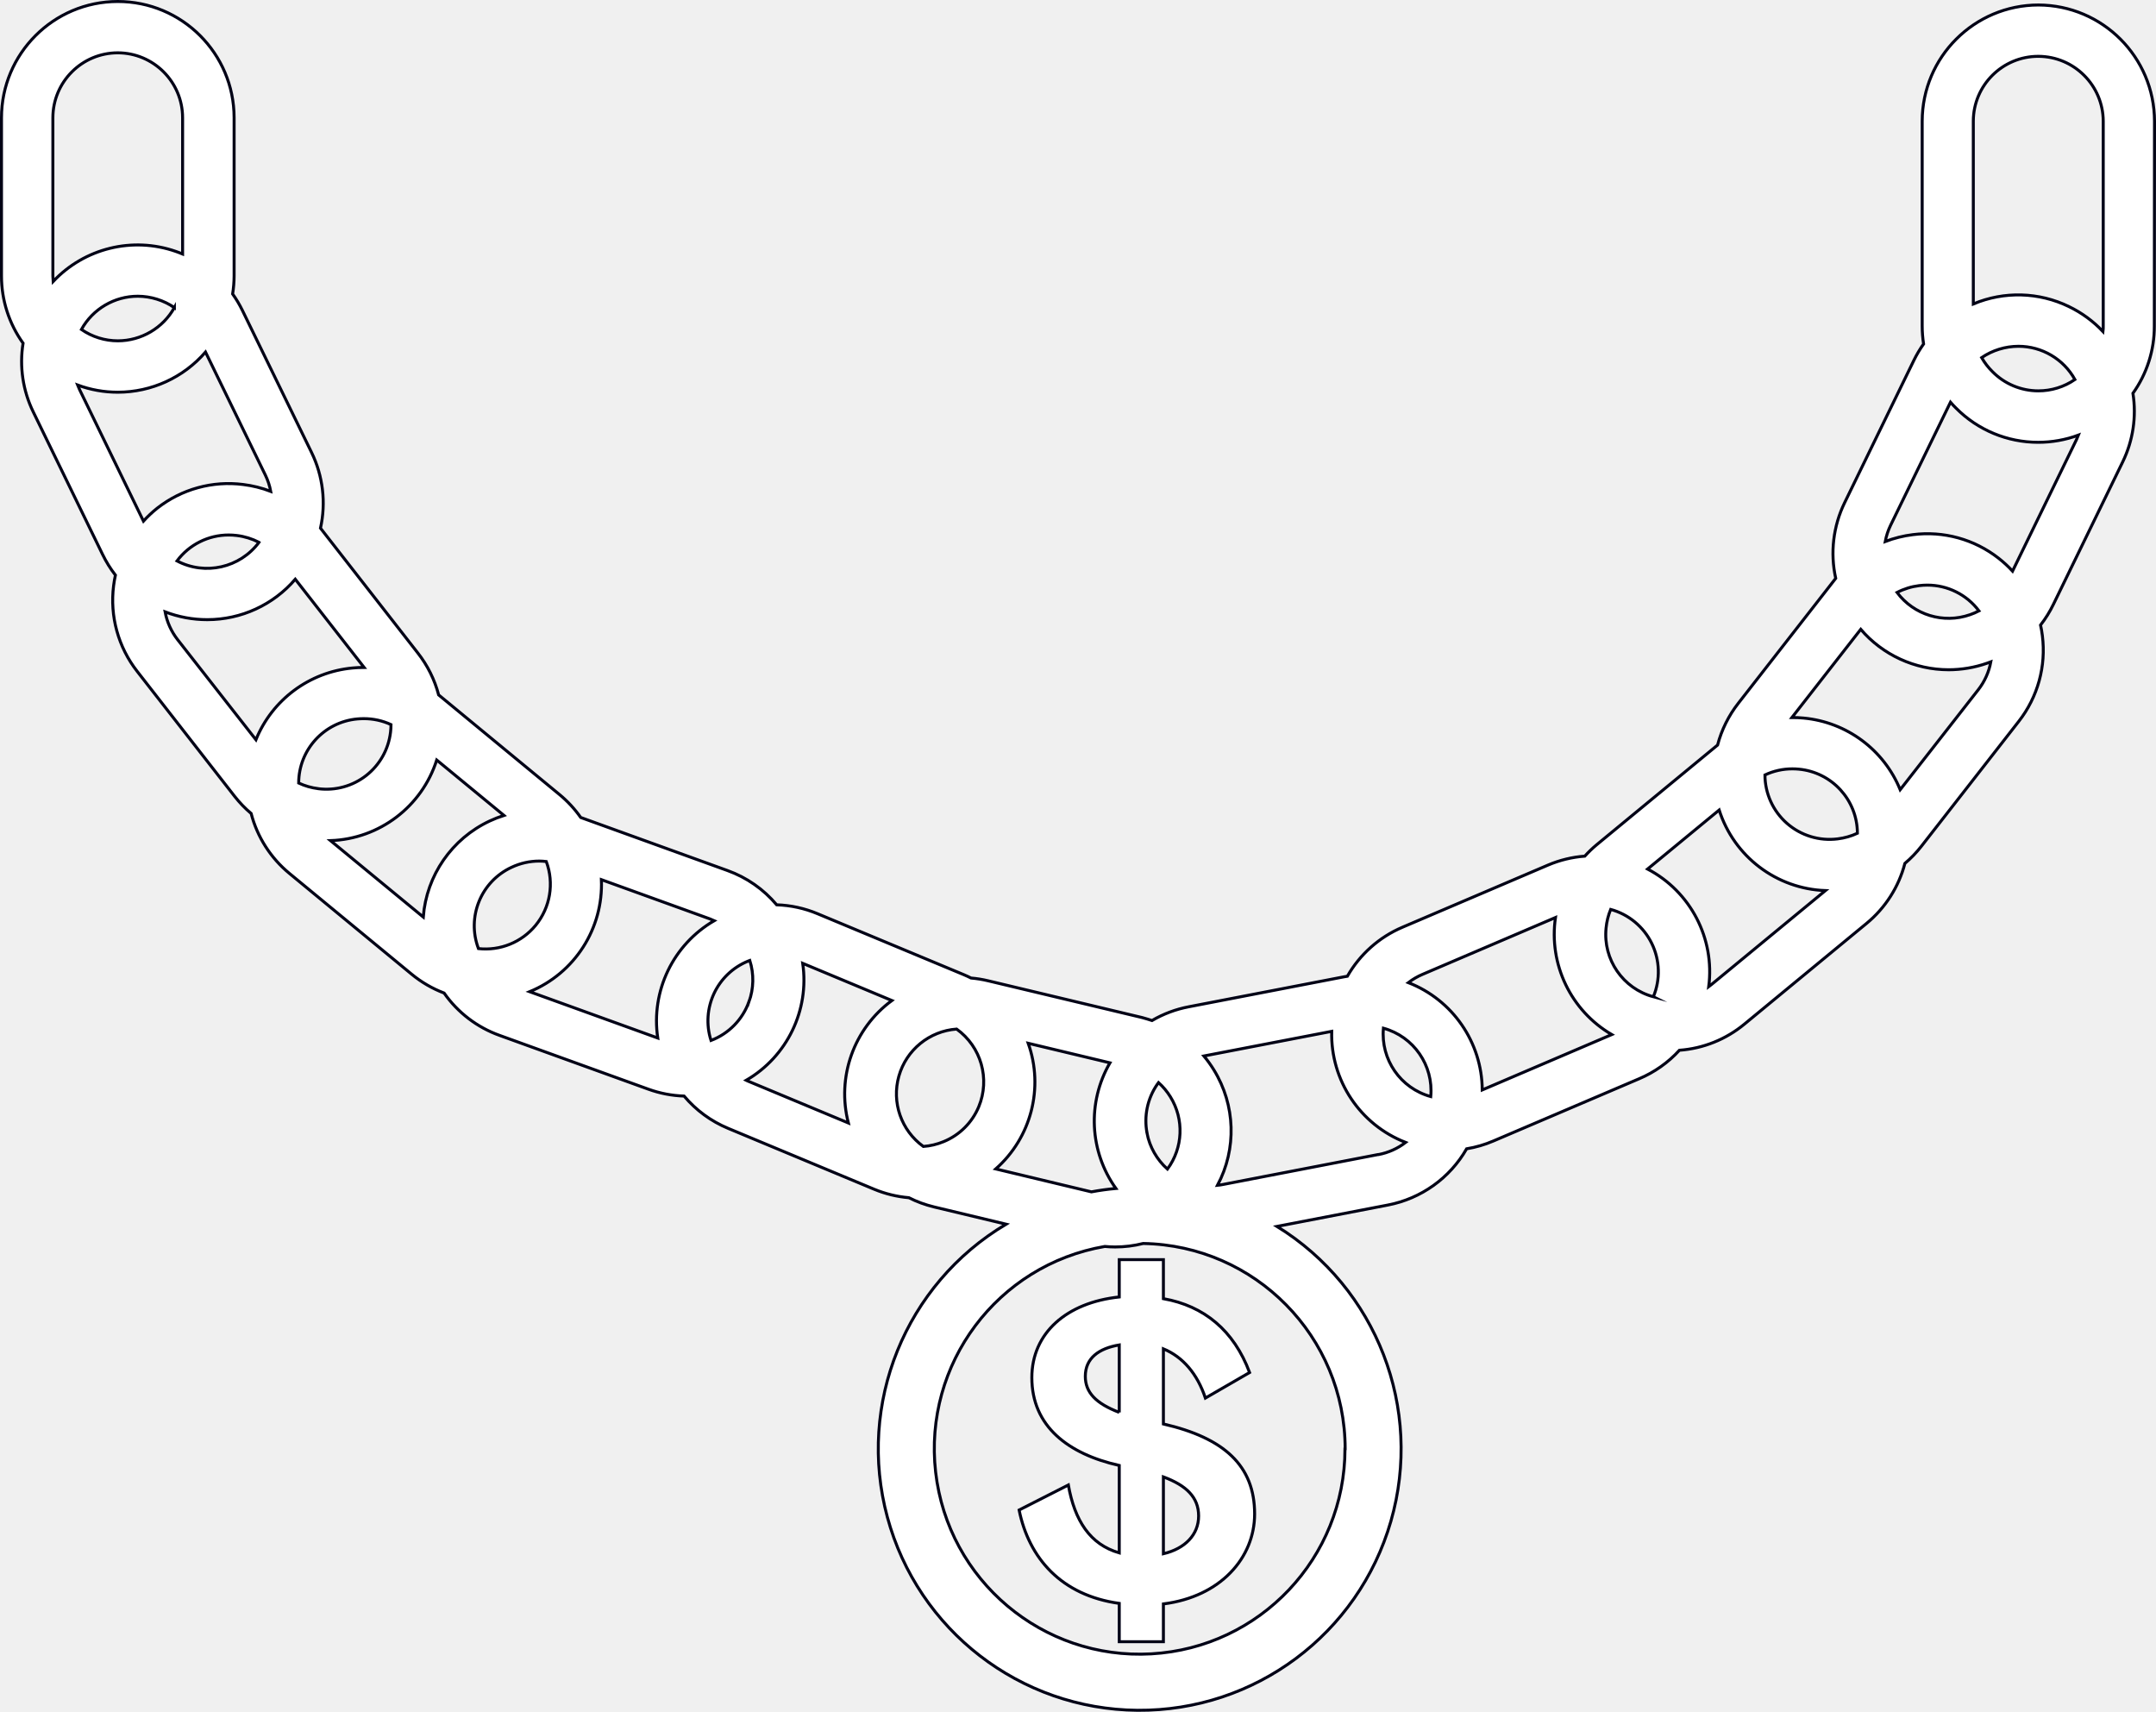
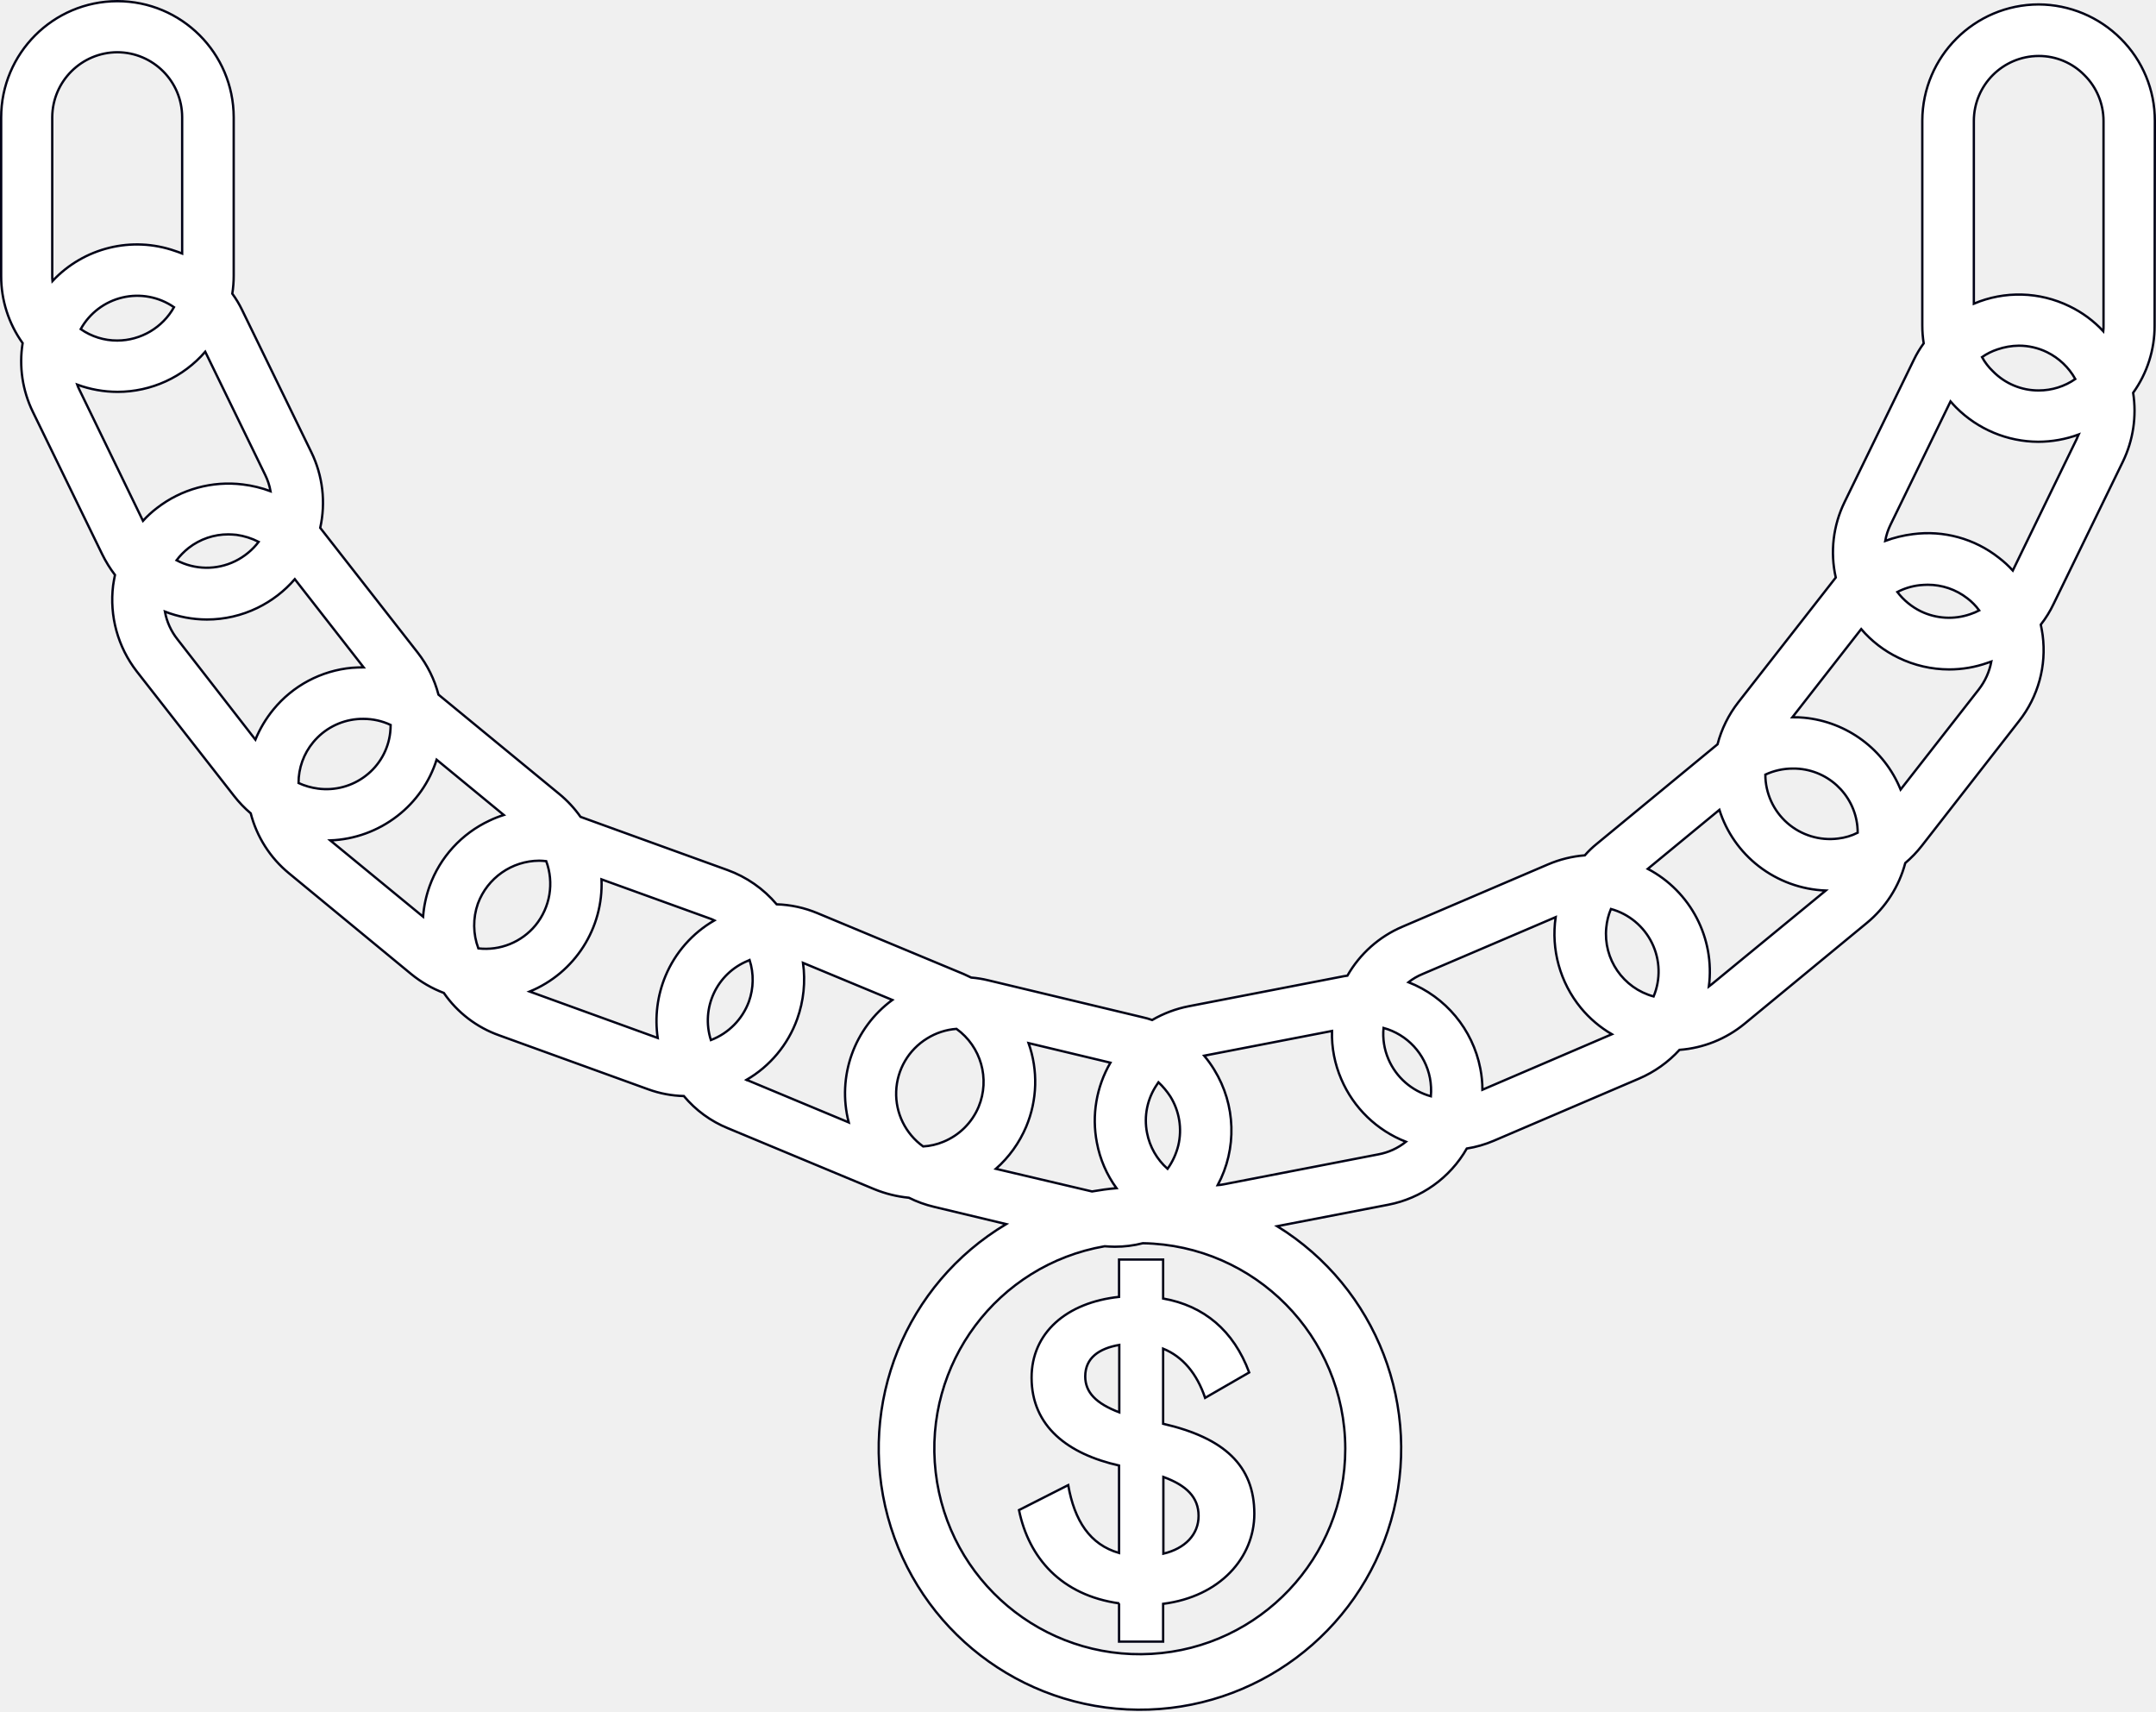
- <svg xmlns="http://www.w3.org/2000/svg" id="e1f39b82-c022-4f02-bc22-fcb8634f7d12" data-name="929a63f3-9ae3-4ac3-aaf2-1ac0400b1715" width="725.32" height="575.81" viewBox="0 0 725.32 575.81">
+ <svg xmlns="http://www.w3.org/2000/svg" id="a8224fe5-d521-490c-ace2-c42e5fa4f5ea" data-name="929a63f3-9ae3-4ac3-aaf2-1ac0400b1715" width="924.4" height="733.7" viewBox="0 0 924.4 733.7">
  <defs>
-     <style>.dd292c71-a1b9-4667-b694-eb56704d55d2{fill:#fff;stroke:#000116;stroke-miterlimit:10;}</style>
+     <style>.ce92ddd4-1398-4cb7-b348-b740985344f3{fill:#fff;stroke:#000116;stroke-miterlimit:10;}</style>
  </defs>
-   <g id="273f1edb-dc2b-4021-9c14-41d9f8c0c280" data-name="&lt;Groupe&gt;">
-     <path id="37e53bb8-13b8-4561-8204-7663edd37d23" data-name="&lt;Tracé transparent&gt;" class="dd292c71-a1b9-4667-b694-eb56704d55d2" d="M737.06,47.5A39.19,39.19,0,0,0,698,8.38h0a39.15,39.15,0,0,0-39.1,39.08l0,68.9a39.34,39.34,0,0,0,.47,6.05,39.15,39.15,0,0,0-3.27,5.51l-23.29,47.88a38.9,38.9,0,0,0-3,25.45h0l-32.75,42a38.88,38.88,0,0,0-7,14.09l-40.66,33.52a39.22,39.22,0,0,0-4,3.84,38.92,38.92,0,0,0-12.36,3l-49,20.92a38.9,38.9,0,0,0-18.52,16.48l-1.07.18-52.28,10.09A38.92,38.92,0,0,0,399.8,350c-1.09-.36-2.19-.69-3.32-1L344.7,336.64a39.35,39.35,0,0,0-5.79-.94c-.81-.41-1.64-.8-2.49-1.15l-49.14-20.48a38.89,38.89,0,0,0-13.75-3A38.73,38.73,0,0,0,257,299.55l-49.4-17.86a39,39,0,0,0-7.12-7.7l-40.67-33.53a38.83,38.83,0,0,0-7-14.09l-32.75-42h0a38.9,38.9,0,0,0-3-25.45L93.77,111.08a39.28,39.28,0,0,0-3.27-5.5A39.24,39.24,0,0,0,91,99.52l0-53.24A39.14,39.14,0,0,0,51.84,7.2h0A39.15,39.15,0,0,0,12.74,46.32l0,53.24A38.72,38.72,0,0,0,20,122.15a38.71,38.71,0,0,0,3.44,23.14l23.29,47.88a39.11,39.11,0,0,0,4.34,7c-.25,1.16-.46,2.34-.61,3.54a38.82,38.82,0,0,0,7.94,28.84h0l32.75,42a39.2,39.2,0,0,0,5.58,5.8,38.72,38.72,0,0,0,12.9,20.18l41.08,33.87a38.92,38.92,0,0,0,10.94,6.36A38.71,38.71,0,0,0,180.31,355l50.07,18.1a38.94,38.94,0,0,0,12,2.31,38.76,38.76,0,0,0,14.81,10.86l49.14,20.48A39,39,0,0,0,318,409.6a39,39,0,0,0,8.45,3.1l24.26,5.81a87.94,87.94,0,1,0,91.13.75l37.34-7.2a39,39,0,0,0,26.46-18.91,39,39,0,0,0,9-2.63l49-20.92A38.86,38.86,0,0,0,577.23,360a38.72,38.72,0,0,0,21.86-8.79l41.08-33.87a38.88,38.88,0,0,0,12.91-20.19,39.21,39.21,0,0,0,5.56-5.79l32.75-42a38.82,38.82,0,0,0,7.94-28.84c-.15-1.2-.35-2.38-.61-3.55a39.17,39.17,0,0,0,4.34-7l23.29-47.88A38.87,38.87,0,0,0,729.8,139,38.71,38.71,0,0,0,737,116.39ZM630.48,288.89A21.74,21.74,0,0,1,606,267.39a21.65,21.65,0,0,1,9.22-2.05q1.07,0,2.16.1A21.73,21.73,0,0,1,637.11,287,22.05,22.05,0,0,1,630.48,288.89Zm-62,53.12a21.67,21.67,0,0,1-15.93-23.1,22.08,22.08,0,0,1,1.55-6.29A21.77,21.77,0,0,1,568.46,342Zm-74.91,33.57a21.78,21.78,0,0,1-15.92-23,21.79,21.79,0,0,1,15.92,23Zm-95.44,12.3a21.66,21.66,0,0,1,3.38-16.34c.15-.23.31-.45.48-.67a22.12,22.12,0,0,1,4,4.8,21.7,21.7,0,0,1-1,24.3A21.71,21.71,0,0,1,398.11,387.88ZM341.51,379a21.66,21.66,0,0,1-11.85,11.75,22,22,0,0,1-6.79,1.61,21.84,21.84,0,0,1,11.2-39.49A21.86,21.86,0,0,1,341.51,379Zm-77.32-35.3a21.77,21.77,0,0,1-12.75,13A21.68,21.68,0,0,1,263.94,330l.55-.21A21.71,21.71,0,0,1,264.2,343.74ZM192.42,318a21.82,21.82,0,0,1-19.22,7.8,21.68,21.68,0,0,1,11.15-27.35,21.88,21.88,0,0,1,9.31-2.09,21.48,21.48,0,0,1,2.36.15A21.83,21.83,0,0,1,192.42,318Zm-73.1-46a22.05,22.05,0,0,1-6.6-1.89,21.69,21.69,0,0,1,19.7-21.56q1.08-.1,2.16-.1a21.65,21.65,0,0,1,9.2,2,22.44,22.44,0,0,1-.16,2.56,21.7,21.7,0,0,1-24.29,19ZM51.83,24.47h0A21.85,21.85,0,0,1,73.67,46.29l0,45.86c-.76-.32-1.54-.62-2.33-.89a39,39,0,0,0-41.23,10.14c-.05-.61-.08-1.23-.08-1.85l0-53.24A21.85,21.85,0,0,1,51.83,24.47Zm19.08,85.7a21.84,21.84,0,0,1-19,11.18h0a21.57,21.57,0,0,1-12.28-3.82,21.71,21.71,0,0,1,19-11.18A22,22,0,0,1,70.91,110.18ZM39,137.73h0c-.24-.5-.46-1-.66-1.51a38.89,38.89,0,0,0,13.54,2.42h0a39,39,0,0,0,29.5-13.51l20.13,41.38a21.77,21.77,0,0,1,1.81,5.48,39.57,39.57,0,0,0-9.3-2.31,38.82,38.82,0,0,0-28.84,7.94A39.28,39.28,0,0,0,60.5,182Zm60.37,51.41a21.78,21.78,0,0,1-27.58,6.25,21.66,21.66,0,0,1,17.38-8.72,22.46,22.46,0,0,1,2.75.17A22,22,0,0,1,99.36,189.13ZM72,221.88h0a21.56,21.56,0,0,1-4.22-9.36A39.31,39.31,0,0,0,82,215.15a39,39,0,0,0,29.58-13.6l23.15,29.67q-2,0-3.92.19a39,39,0,0,0-32.47,24.13Zm51.43,67.6a38.94,38.94,0,0,0,35.73-27.11L181.78,281a39.94,39.94,0,0,0-4.76,1.86,39,39,0,0,0-22.39,32.32Zm67,50.82a39,39,0,0,0,24.13-37.69l36.48,13.19c.51.18,1,.39,1.48.61a39,39,0,0,0-19,39.47Zm72.86,29.8a39,39,0,0,0,19-39.34l30,12.51a39,39,0,0,0-14.64,41.19l-33.91-14.14Zm83.94,29.82a39,39,0,0,0,10.92-42.27l27.5,6.58a39,39,0,0,0,2,42.26q-4.18.38-8.24,1.14Zm117.49,94.15A69.08,69.08,0,1,1,383.9,426c1.16.11,2.33.17,3.49.17a38.57,38.57,0,0,0,9.43-1.17A69.15,69.15,0,0,1,464.78,494.06Zm11.18-99-52.28,10.09c-.6.12-1.19.2-1.79.26a39,39,0,0,0-1.22-38.81,39.89,39.89,0,0,0-3.36-4.68l43-8.29A39,39,0,0,0,485.12,391,21.68,21.68,0,0,1,476,395.09Zm35-21.73a39,39,0,0,0-24.86-36.09,21.78,21.78,0,0,1,4.74-2.77l44.75-19.13a39.05,39.05,0,0,0,18.93,39.37Zm77.19-35.52c-.33.27-.67.53-1,.78a39,39,0,0,0-20.57-39.56l24.08-19.85a39,39,0,0,0,35.74,27.1Zm63.41-65.47A39,39,0,0,0,619,248.25q-2-.19-3.92-.18l23.15-29.67A39,39,0,0,0,667.8,232a39.33,39.33,0,0,0,12.86-2.18c.45-.15.89-.33,1.33-.49a21.56,21.56,0,0,1-4.22,9.39ZM650.44,206a22,22,0,0,1,7.44-2.3,22.48,22.48,0,0,1,2.75-.17A21.66,21.66,0,0,1,678,212.2a22.37,22.37,0,0,1-3,1.28A21.71,21.71,0,0,1,650.44,206Zm38.86-7.18a39.28,39.28,0,0,0-4.69-4.33,38.82,38.82,0,0,0-28.84-7.94,39.58,39.58,0,0,0-9.3,2.31,21.76,21.76,0,0,1,1.81-5.48L668.42,142c.6.69,1.22,1.37,1.88,2a38.83,38.83,0,0,0,27.62,11.49h0a38.89,38.89,0,0,0,13.55-2.42c-.2.51-.42,1-.66,1.51ZM678.9,127a22.21,22.21,0,0,1,12.38-3.81,21.73,21.73,0,0,1,19,11.18,21.69,21.69,0,0,1-12.31,3.81h0a21.66,21.66,0,0,1-15.4-6.43A22.11,22.11,0,0,1,678.9,127Zm29.39-17.16a39,39,0,0,0-32.19-.89l0-61.5A21.85,21.85,0,0,1,698,25.65h0a21.91,21.91,0,0,1,21.81,21.83l0,68.9c0,.62,0,1.24-.08,1.85A38.89,38.89,0,0,0,708.3,109.85Z" transform="translate(-12.24 -6.7)" />
-     <path class="dd292c71-a1b9-4667-b694-eb56704d55d2" d="M388.78,546.07c-19.56-2.71-30.41-15.28-33.69-31.41l16.56-8.42c2.14,12,7.28,20,17.13,22.84V499.67c-17.13-3.85-29.41-13.13-29.41-29.55,0-15,11.71-25.27,29.41-27.13V430.43h14.85v13.13c13.71,2.43,23.7,10.71,29,24.84L417.76,477c-2.71-8.14-7.57-13.85-14.13-16.56v25.27c20.42,4.71,30.69,14,30.69,30.27,0,14.71-11.42,27.84-30.69,30.27v12.71H388.78Zm0-64.24v-22.7c-6.85,1.14-11.42,4.43-11.42,10.56C377.36,475.11,380.93,478.82,388.78,481.82Zm14.85,21.7v25.84c7.28-1.71,11.85-6.42,11.85-12.71S411.34,506.38,403.63,503.52Z" transform="translate(-12.24 -6.7)" />
+   <g id="97273517-0a89-4ab5-89c9-4ae30bd7040a" data-name="&lt;Groupe&gt;">
+     <path id="be6cdd03-31ed-4883-a215-9858efaa1258" data-name="&lt;Tracé transparent&gt;" class="ce92ddd4-1398-4cb7-b348-b740985344f3" d="M1181.7,85a49.47,49.47,0,0,0-14.6-35.2,50,50,0,0,0-35.2-14.7h0A50,50,0,0,0,1082,84.9v87.8a49,49,0,0,0,.6,7.7,44.75,44.75,0,0,0-4.2,7l-29.7,61a49,49,0,0,0-3.8,32.4h0l-41.8,53.5a49.74,49.74,0,0,0-8.9,18L942.4,395a39.64,39.64,0,0,0-5.1,4.9,50.16,50.16,0,0,0-15.8,3.9l-62.4,26.7a49.48,49.48,0,0,0-23.6,21c-.5.1-.9.1-1.4.2l-66.6,12.9a50.42,50.42,0,0,0-15.7,5.9,33.11,33.11,0,0,0-4.2-1.2l-66-15.8a47.52,47.52,0,0,0-7.4-1.2c-1-.5-2.1-1-3.2-1.5l-62.7-26.1a49.16,49.16,0,0,0-17.5-3.8,49.86,49.86,0,0,0-21.1-14.7l-63-22.8a49.53,49.53,0,0,0-9.1-9.8L445.8,331a49.77,49.77,0,0,0-8.9-18l-41.8-53.5h0a49.49,49.49,0,0,0-3.8-32.4l-29.7-61a44.76,44.76,0,0,0-4.2-7,49,49,0,0,0,.6-7.7V83.5a49.89,49.89,0,0,0-49.9-49.8h0a49.89,49.89,0,0,0-49.8,49.9v67.9a49.14,49.14,0,0,0,9.2,28.8,49.47,49.47,0,0,0,4.4,29.5l29.7,61a53.14,53.14,0,0,0,5.5,8.9c-.3,1.5-.6,3-.8,4.5A50.1,50.1,0,0,0,316.4,321h0l41.8,53.5a49.72,49.72,0,0,0,7.1,7.4,49.13,49.13,0,0,0,16.4,25.7l52.4,43.2a50.57,50.57,0,0,0,14,8.1,48.51,48.51,0,0,0,23.8,18.2l63.8,23.1a48.17,48.17,0,0,0,15.3,2.9,48.28,48.28,0,0,0,18.9,13.8L632.6,543a52.52,52.52,0,0,0,14.9,3.7,49.64,49.64,0,0,0,10.8,3.9l30.9,7.4a112,112,0,1,0,116.2.9l47.6-9.2a49.62,49.62,0,0,0,33.7-24.1,48.43,48.43,0,0,0,11.5-3.3l62.4-26.7a50.45,50.45,0,0,0,17.3-12.3,49.74,49.74,0,0,0,27.9-11.2l52.4-43.2a49.81,49.81,0,0,0,16.5-25.7,49.72,49.72,0,0,0,7.1-7.4l41.7-53.5a49.11,49.11,0,0,0,10.1-36.8c-.2-1.5-.5-3-.8-4.5a47.33,47.33,0,0,0,5.5-8.9l29.7-61a50,50,0,0,0,4.4-29.5,49.14,49.14,0,0,0,9.2-28.8ZM1045.9,392.7a27.69,27.69,0,0,1-31.2-27.4,27.86,27.86,0,0,1,11.8-2.6,24.37,24.37,0,0,1,2.7.1,27.54,27.54,0,0,1,25.1,27.4A24.72,24.72,0,0,1,1045.9,392.7Zm-79.1,67.7a27.71,27.71,0,0,1-20.3-29.5,26.86,26.86,0,0,1,2-8,27.82,27.82,0,0,1,18.3,37.5Zm-95.5,42.8a27.9,27.9,0,0,1-18.2-15.9,27.4,27.4,0,0,1-2.1-13.4,27.73,27.73,0,0,1,19.9,21.5A29.63,29.63,0,0,1,871.3,503.2ZM749.6,518.9a27.33,27.33,0,0,1,4.3-20.8l.6-.9a33.69,33.69,0,0,1,5.1,6.1,27.73,27.73,0,0,1,3.4,21,29.47,29.47,0,0,1-4.6,10A27.48,27.48,0,0,1,749.6,518.9Zm-72.2-11.2a27.76,27.76,0,0,1-15.1,15,26.25,26.25,0,0,1-8.7,2,27.82,27.82,0,0,1,1.7-46.3,27.6,27.6,0,0,1,12.6-4.1A28,28,0,0,1,677.4,507.7Zm-98.5-45.1a28,28,0,0,1-16.3,16.5,27.63,27.63,0,0,1,15.9-34c.2-.1.5-.2.7-.3A27.84,27.84,0,0,1,578.9,462.6Zm-91.5-32.7a27.73,27.73,0,0,1-24.5,9.9,28.15,28.15,0,0,1-.2-19.2A28.2,28.2,0,0,1,489,402.2c1,0,2,.1,3,.2A28.12,28.12,0,0,1,487.4,429.9Zm-93.2-58.6a29.1,29.1,0,0,1-8.4-2.4,27.23,27.23,0,0,1,6.3-17.5,27.55,27.55,0,0,1,18.8-9.9,24.37,24.37,0,0,1,2.7-.1,27.41,27.41,0,0,1,11.7,2.6c0,1.1-.1,2.2-.2,3.3a27.18,27.18,0,0,1-10.5,18.5A27.6,27.6,0,0,1,394.2,371.3ZM308.1,55.6h0a27.87,27.87,0,0,1,27.8,27.8v58.5c-1-.4-2-.8-3-1.1a49.56,49.56,0,0,0-52.6,12.9,19.27,19.27,0,0,1-.1-2.4V83.4A28,28,0,0,1,308.1,55.6Zm24.3,109.3a28,28,0,0,1-24.3,14.3h0a27.29,27.29,0,0,1-15.7-4.9,27.73,27.73,0,0,1,40-9.4ZM291.7,200h0a15.39,15.39,0,0,1-.8-1.9,50.44,50.44,0,0,0,17.3,3.1h0A49.71,49.71,0,0,0,345.8,184l25.7,52.8a26.12,26.12,0,0,1,2.3,7,51.78,51.78,0,0,0-11.9-2.9A50.1,50.1,0,0,0,325.1,251a45,45,0,0,0-6,5.5Zm77,65.5a28.38,28.38,0,0,1-10.1,8.3,27.73,27.73,0,0,1-25.1-.4,29,29,0,0,1,5.2-5.3,27.53,27.53,0,0,1,17-5.8c1.2,0,2.3.1,3.5.2A30.16,30.16,0,0,1,368.7,265.5Zm-34.8,41.8h0a26.86,26.86,0,0,1-5.4-11.9,50,50,0,0,0,18,3.4,49.52,49.52,0,0,0,21.7-5,50.32,50.32,0,0,0,16-12.3l29.5,37.8c-1.7,0-3.3.1-5,.2A49.29,49.29,0,0,0,375,337.4a51.28,51.28,0,0,0-7.7,12.9Zm65.5,86.2A50,50,0,0,0,428.2,383,49.16,49.16,0,0,0,445,358.9l28.8,23.7a45.42,45.42,0,0,0-6.1,2.4A49.62,49.62,0,0,0,442,413.1a50.3,50.3,0,0,0-2.8,13.1Zm85.5,64.8a49.77,49.77,0,0,0,30.8-48.1L562.2,427a15.39,15.39,0,0,1,1.9.8,49.51,49.51,0,0,0-21,23.9,50.29,50.29,0,0,0-3.3,26.5Zm92.9,37.9a49.51,49.51,0,0,0,21.8-26.1,50.78,50.78,0,0,0,2.5-24.1l38.3,15.9a49.68,49.68,0,0,0-18.7,52.5l-43.2-18A1.45,1.45,0,0,1,577.8,496.2Zm107,38.1a50.23,50.23,0,0,0,13-18.1,49.7,49.7,0,0,0,1-35.8l35.1,8.4a49.5,49.5,0,0,0-5.8,34.3,48.25,48.25,0,0,0,8.4,19.5c-3.5.3-7.1.8-10.5,1.4Zm149.8,120a88.1,88.1,0,1,1-103.2-86.8c1.5.1,3,.2,4.4.2a48.12,48.12,0,0,0,12-1.5A88.29,88.29,0,0,1,834.6,654.3Zm14.2-126.2L782.2,541a18.11,18.11,0,0,1-2.3.3,49.65,49.65,0,0,0-1.5-49.5,50.47,50.47,0,0,0-4.3-6l54.8-10.6a48.65,48.65,0,0,0,4,20.7,49.81,49.81,0,0,0,27.7,26.8A26.58,26.58,0,0,1,848.8,528.1Zm44.6-27.7a47.56,47.56,0,0,0-.9-9.1,50,50,0,0,0-30.8-37,25.51,25.51,0,0,1,6-3.5l57.1-24.4a50,50,0,0,0,10.8,38.9,49.37,49.37,0,0,0,13.3,11.3Zm98.4-45.3-1.3,1a49.79,49.79,0,0,0-26.2-50.4L995,380.4a49.46,49.46,0,0,0,16.8,24.1,50,50,0,0,0,28.8,10.5Zm80.9-83.4a49.82,49.82,0,0,0-41.4-30.8,41.8,41.8,0,0,0-5-.2l29.5-37.8a48.93,48.93,0,0,0,16,12.3,50,50,0,0,0,21.7,5,49.18,49.18,0,0,0,16.4-2.8c.6-.2,1.1-.4,1.7-.6a27.73,27.73,0,0,1-5.4,12Zm-1.4-84.7a27.67,27.67,0,0,1,9.5-2.9c1.2-.1,2.3-.2,3.5-.2a27.53,27.53,0,0,1,17,5.8,25.09,25.09,0,0,1,5.1,5.2,25.43,25.43,0,0,1-3.8,1.6,27.8,27.8,0,0,1-21.2-1.2A28.38,28.38,0,0,1,1071.3,287Zm49.5-9.2a45,45,0,0,0-6-5.5,49.11,49.11,0,0,0-36.8-10.1,53.07,53.07,0,0,0-11.9,2.9,26.12,26.12,0,0,1,2.3-7l25.7-52.8c.8.9,1.6,1.8,2.4,2.6a50,50,0,0,0,35.2,14.7h0a50.44,50.44,0,0,0,17.3-3.1c-.3.6-.5,1.3-.8,1.9Zm-13.2-91.5a25.5,25.5,0,0,1,6.6-3.3,29.19,29.19,0,0,1,9.2-1.6,27.47,27.47,0,0,1,12.1,2.8,28.06,28.06,0,0,1,12.1,11.5,27.57,27.57,0,0,1-15.7,4.9h0a27.3,27.3,0,0,1-19.6-8.2A24.9,24.9,0,0,1,1107.6,186.3Zm37.5-21.8a49.42,49.42,0,0,0-41-1.1V85a27.87,27.87,0,0,1,27.8-27.8h0a27.3,27.3,0,0,1,19.6,8.2,27.64,27.64,0,0,1,8.2,19.6v87.8a19.27,19.27,0,0,1-.1,2.4A48.35,48.35,0,0,0,1145.1,164.5Z" transform="translate(-257.8 -33.2)" />
+     <path class="ce92ddd4-1398-4cb7-b348-b740985344f3" d="M737.7,720.6c-24.9-3.5-38.8-19.5-43-40l21.1-10.7c2.7,15.3,9.3,25.5,21.8,29.1V661.5c-21.8-4.9-37.5-16.7-37.5-37.7,0-19.1,14.9-32.2,37.5-34.6v-16h18.9v16.7c17.5,3.1,30.2,13.7,36.9,31.7l-18.9,10.9c-3.5-10.4-9.6-17.7-18-21.1v32.2c26,6,39.1,17.8,39.1,38.6,0,18.7-14.6,35.5-39.1,38.6V737H737.6V720.6Zm0-81.9V609.8c-8.7,1.5-14.6,5.6-14.6,13.5C723.1,630.1,727.7,634.9,737.7,638.7Zm18.9,27.7v32.9c9.3-2.2,15.1-8.2,15.1-16.2S766.5,670,756.6,666.4Z" transform="translate(-257.8 -33.2)" />
  </g>
</svg>
